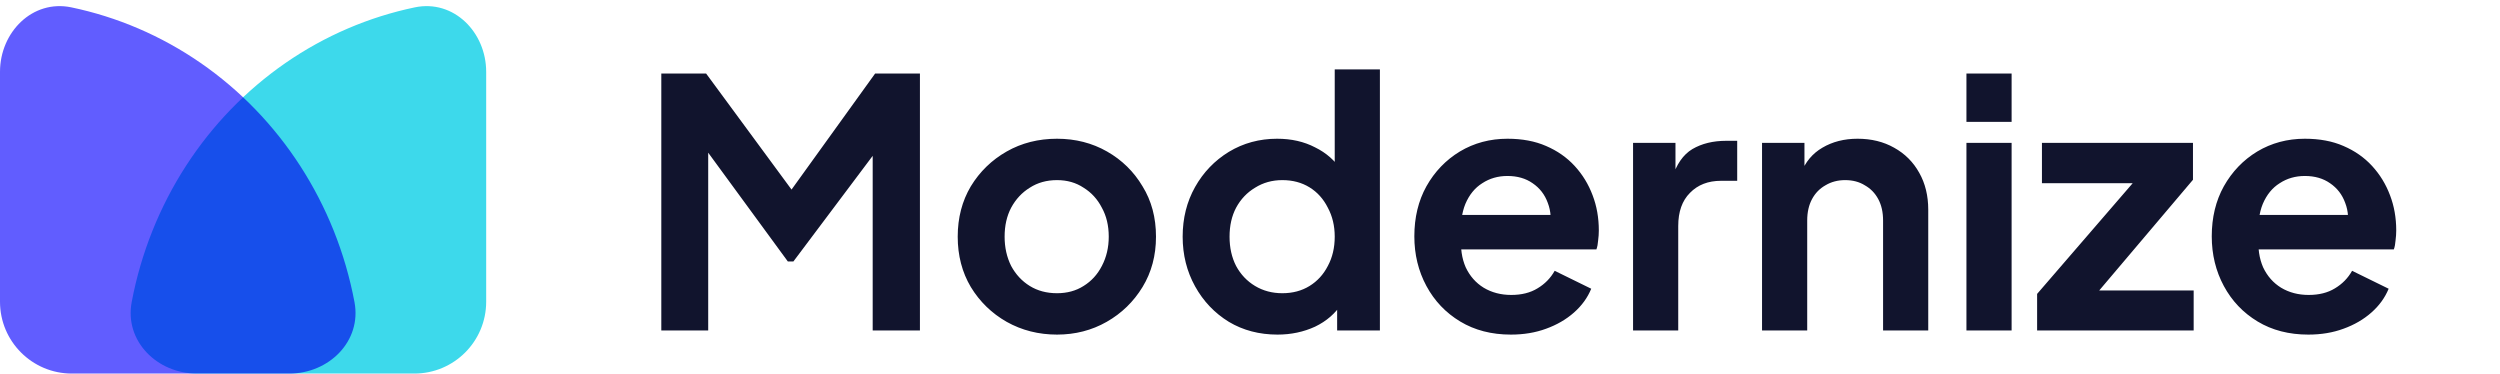
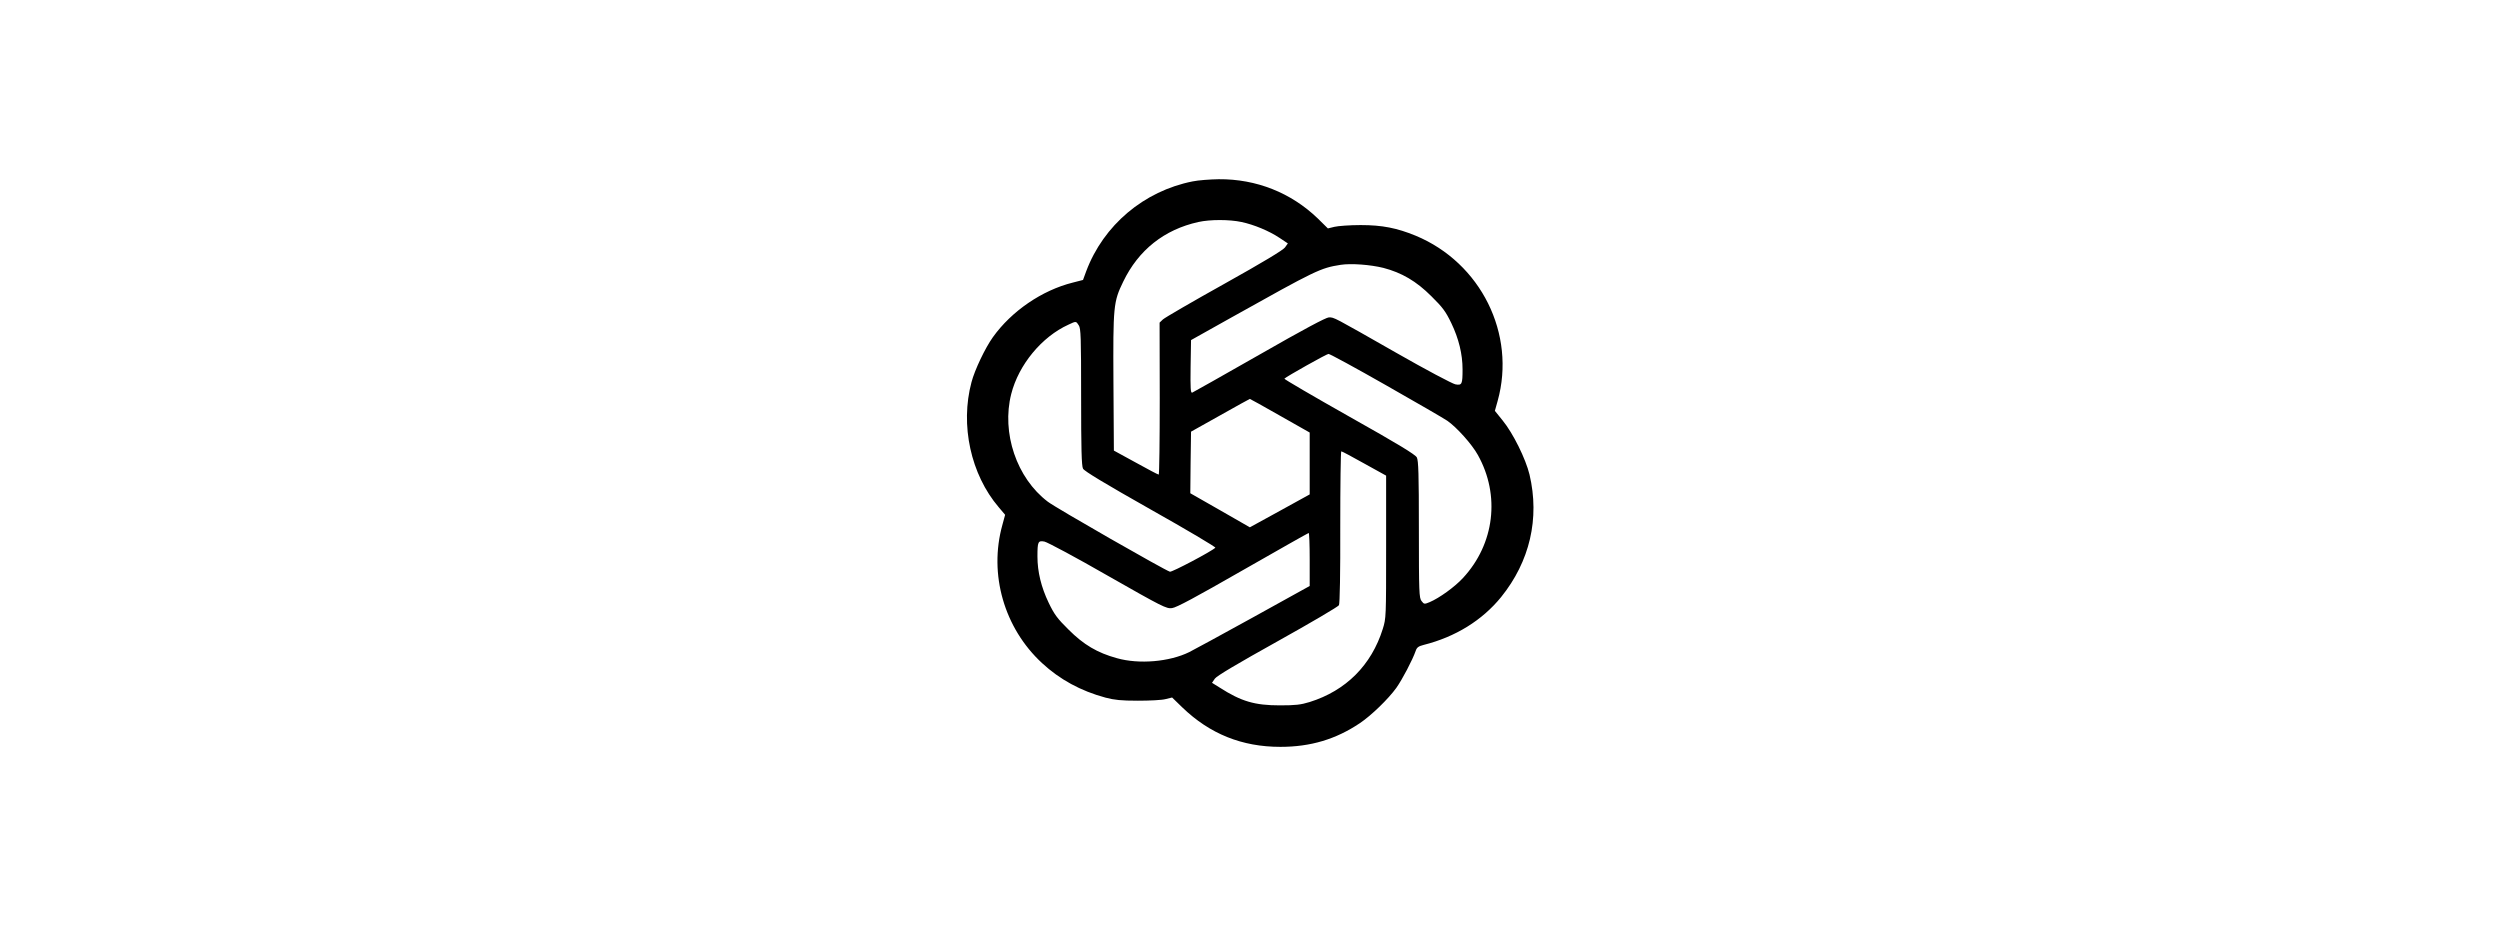
- <svg xmlns="http://www.w3.org/2000/svg" width="174" height="26" viewBox="0 0 174 26" fill="none">
-   <path d="M46.027 23V5.12H49.147L55.843 14.216H54.355L60.907 5.12H64.027V23H60.739V8.84L62.011 9.152L55.219 18.2H54.835L48.211 9.152L49.291 8.84V23H46.027ZM73.569 23.288C72.289 23.288 71.121 22.992 70.065 22.4C69.025 21.808 68.193 21 67.569 19.976C66.961 18.952 66.657 17.784 66.657 16.472C66.657 15.16 66.961 13.992 67.569 12.968C68.193 11.944 69.025 11.136 70.065 10.544C71.105 9.952 72.273 9.656 73.569 9.656C74.849 9.656 76.009 9.952 77.049 10.544C78.089 11.136 78.913 11.944 79.521 12.968C80.145 13.976 80.457 15.144 80.457 16.472C80.457 17.784 80.145 18.952 79.521 19.976C78.897 21 78.065 21.808 77.025 22.4C75.985 22.992 74.833 23.288 73.569 23.288ZM73.569 20.408C74.273 20.408 74.889 20.24 75.417 19.904C75.961 19.568 76.385 19.104 76.689 18.512C77.009 17.904 77.169 17.224 77.169 16.472C77.169 15.704 77.009 15.032 76.689 14.456C76.385 13.864 75.961 13.4 75.417 13.064C74.889 12.712 74.273 12.536 73.569 12.536C72.849 12.536 72.217 12.712 71.673 13.064C71.129 13.4 70.697 13.864 70.377 14.456C70.073 15.032 69.921 15.704 69.921 16.472C69.921 17.224 70.073 17.904 70.377 18.512C70.697 19.104 71.129 19.568 71.673 19.904C72.217 20.24 72.849 20.408 73.569 20.408ZM88.913 23.288C87.649 23.288 86.521 22.992 85.529 22.4C84.537 21.792 83.753 20.968 83.177 19.928C82.601 18.888 82.313 17.736 82.313 16.472C82.313 15.192 82.601 14.04 83.177 13.016C83.753 11.992 84.537 11.176 85.529 10.568C86.537 9.96 87.657 9.656 88.889 9.656C89.881 9.656 90.761 9.856 91.529 10.256C92.313 10.64 92.929 11.184 93.377 11.888L92.897 12.536V4.832H96.041V23H93.065V20.48L93.401 21.104C92.953 21.808 92.329 22.352 91.529 22.736C90.729 23.104 89.857 23.288 88.913 23.288ZM89.249 20.408C89.969 20.408 90.601 20.24 91.145 19.904C91.689 19.568 92.113 19.104 92.417 18.512C92.737 17.92 92.897 17.24 92.897 16.472C92.897 15.72 92.737 15.048 92.417 14.456C92.113 13.848 91.689 13.376 91.145 13.04C90.601 12.704 89.969 12.536 89.249 12.536C88.545 12.536 87.913 12.712 87.353 13.064C86.793 13.4 86.353 13.864 86.033 14.456C85.729 15.032 85.577 15.704 85.577 16.472C85.577 17.24 85.729 17.92 86.033 18.512C86.353 19.104 86.793 19.568 87.353 19.904C87.913 20.24 88.545 20.408 89.249 20.408ZM105.158 23.288C103.814 23.288 102.638 22.984 101.63 22.376C100.622 21.768 99.838 20.944 99.278 19.904C98.718 18.864 98.438 17.712 98.438 16.448C98.438 15.136 98.718 13.976 99.278 12.968C99.854 11.944 100.63 11.136 101.606 10.544C102.598 9.952 103.702 9.656 104.918 9.656C105.942 9.656 106.838 9.824 107.606 10.16C108.39 10.496 109.054 10.96 109.598 11.552C110.142 12.144 110.558 12.824 110.846 13.592C111.134 14.344 111.278 15.16 111.278 16.04C111.278 16.264 111.262 16.496 111.23 16.736C111.214 16.976 111.174 17.184 111.11 17.36H101.03V14.96H109.334L107.846 16.088C107.99 15.352 107.95 14.696 107.726 14.12C107.518 13.544 107.166 13.088 106.67 12.752C106.19 12.416 105.606 12.248 104.918 12.248C104.262 12.248 103.678 12.416 103.166 12.752C102.654 13.072 102.262 13.552 101.99 14.192C101.734 14.816 101.638 15.576 101.702 16.472C101.638 17.272 101.742 17.984 102.014 18.608C102.302 19.216 102.718 19.688 103.262 20.024C103.822 20.36 104.462 20.528 105.182 20.528C105.902 20.528 106.51 20.376 107.006 20.072C107.518 19.768 107.918 19.36 108.206 18.848L110.75 20.096C110.494 20.72 110.094 21.272 109.55 21.752C109.006 22.232 108.358 22.608 107.606 22.88C106.87 23.152 106.054 23.288 105.158 23.288ZM113.661 23V9.944H116.613V12.848L116.373 12.416C116.677 11.44 117.149 10.76 117.789 10.376C118.445 9.992 119.229 9.8 120.141 9.8H120.909V12.584H119.781C118.885 12.584 118.165 12.864 117.621 13.424C117.077 13.968 116.805 14.736 116.805 15.728V23H113.661ZM122.638 23V9.944H125.59V12.512L125.35 12.056C125.654 11.272 126.15 10.68 126.838 10.28C127.542 9.864 128.358 9.656 129.286 9.656C130.246 9.656 131.094 9.864 131.83 10.28C132.582 10.696 133.166 11.28 133.582 12.032C133.998 12.768 134.206 13.624 134.206 14.6V23H131.062V15.344C131.062 14.768 130.95 14.272 130.726 13.856C130.502 13.44 130.19 13.12 129.79 12.896C129.406 12.656 128.95 12.536 128.422 12.536C127.91 12.536 127.454 12.656 127.054 12.896C126.654 13.12 126.342 13.44 126.118 13.856C125.894 14.272 125.782 14.768 125.782 15.344V23H122.638ZM136.864 23V9.944H140.008V23H136.864ZM136.864 8.48V5.12H140.008V8.48H136.864ZM141.783 23V20.456L149.367 11.672L149.847 12.752H142.119V9.944H152.631V12.512L145.191 21.296L144.711 20.216H152.679V23H141.783ZM160.658 23.288C159.314 23.288 158.138 22.984 157.13 22.376C156.122 21.768 155.338 20.944 154.778 19.904C154.218 18.864 153.938 17.712 153.938 16.448C153.938 15.136 154.218 13.976 154.778 12.968C155.354 11.944 156.13 11.136 157.106 10.544C158.098 9.952 159.202 9.656 160.418 9.656C161.442 9.656 162.338 9.824 163.106 10.16C163.89 10.496 164.554 10.96 165.098 11.552C165.642 12.144 166.058 12.824 166.346 13.592C166.634 14.344 166.778 15.16 166.778 16.04C166.778 16.264 166.762 16.496 166.73 16.736C166.714 16.976 166.674 17.184 166.61 17.36H156.53V14.96H164.834L163.346 16.088C163.49 15.352 163.45 14.696 163.226 14.12C163.018 13.544 162.666 13.088 162.17 12.752C161.69 12.416 161.106 12.248 160.418 12.248C159.762 12.248 159.178 12.416 158.666 12.752C158.154 13.072 157.762 13.552 157.49 14.192C157.234 14.816 157.138 15.576 157.202 16.472C157.138 17.272 157.242 17.984 157.514 18.608C157.802 19.216 158.218 19.688 158.762 20.024C159.322 20.36 159.962 20.528 160.682 20.528C161.402 20.528 162.01 20.376 162.506 20.072C163.018 19.768 163.418 19.36 163.706 18.848L166.25 20.096C165.994 20.72 165.594 21.272 165.05 21.752C164.506 22.232 163.858 22.608 163.106 22.88C162.37 23.152 161.554 23.288 160.658 23.288Z" fill="#11142D" />
-   <path d="M20.137 26C22.898 26 25.184 23.742 24.673 21.029C24.353 19.327 23.868 17.659 23.224 16.05C21.96 12.896 20.109 10.03 17.774 7.615C15.44 5.201 12.669 3.286 9.619 1.979C8.114 1.334 6.555 0.844 4.965 0.512C2.262 -0.051 0 2.239 0 5V21C0 23.761 2.239 26 5 26H20.137Z" fill="#615DFF" />
-   <g style="mix-blend-mode:multiply">
-     <path d="M13.701 26C10.94 26 8.654 23.742 9.165 21.029C9.485 19.327 9.97 17.659 10.615 16.05C11.878 12.896 13.729 10.03 16.064 7.615C18.398 5.201 21.169 3.286 24.219 1.979C25.724 1.334 27.283 0.844 28.873 0.512C31.577 -0.051 33.838 2.239 33.838 5V21C33.838 23.761 31.6 26 28.838 26H13.701Z" fill="#3DD9EB" />
+ <svg xmlns="http://www.w3.org/2000/svg" version="1.0" width="189px" height="70px" viewBox="0 0 924 636" preserveAspectRatio="xMidYMid meet">
+   <g transform="translate(0,636) scale(0.1,-0.1)" fill="#000000" stroke="none">
+     <path d="M4226 5114 c-334 -66 -612 -300 -731 -617 l-22 -60 -70 -18 c-212 -53 -421 -196 -549 -375 -53 -74 -125 -225 -147 -309 -79 -295 -5 -634 187 -859 l44 -52 -19 -70 c-94 -338 12 -708 273 -949 121 -112 265 -191 436 -237 61 -16 107 -21 222 -21 80 0 165 4 190 11 l45 11 70 -68 c189 -182 409 -271 674 -271 207 0 381 52 546 163 79 53 196 167 250 242 41 58 111 191 133 254 8 24 19 32 54 41 219 55 403 169 533 329 197 244 266 540 195 841 -26 108 -113 284 -184 371 l-54 67 19 68 c128 459 -115 949 -563 1135 -129 53 -230 73 -378 73 -74 0 -155 -6 -180 -12 l-45 -11 -70 69 c-183 176 -421 271 -680 269 -60 -1 -141 -7 -179 -15z m336 -279 c85 -18 189 -61 261 -109 l57 -38 -20 -28 c-13 -18 -152 -102 -417 -250 -219 -122 -408 -232 -421 -244 l-23 -22 1 -522 c0 -287 -3 -522 -7 -522 -5 0 -75 37 -158 83 l-150 82 -3 468 c-3 527 0 554 67 692 105 218 282 358 516 410 80 18 214 18 297 0z m974 -315 c126 -33 226 -91 330 -195 78 -77 98 -104 137 -185 51 -106 77 -213 77 -317 0 -103 -4 -111 -49 -103 -21 4 -202 100 -407 217 -437 249 -425 243 -462 243 -19 0 -175 -83 -477 -256 -247 -141 -455 -258 -462 -261 -11 -4 -13 28 -11 178 l3 183 275 154 c585 327 613 341 753 363 72 11 204 1 293 -21z m-2092 -395 c14 -21 16 -78 16 -492 0 -352 3 -474 13 -492 8 -17 151 -103 464 -280 249 -140 449 -259 445 -263 -25 -25 -298 -169 -312 -165 -33 9 -785 439 -839 481 -214 162 -319 473 -251 740 51 201 210 393 393 476 53 25 52 25 71 -5z m2110 -411 c210 -119 399 -229 421 -244 64 -44 170 -162 210 -235 155 -277 115 -611 -102 -845 -57 -62 -163 -138 -229 -166 -37 -15 -38 -15 -56 8 -16 21 -18 56 -18 491 0 383 -3 473 -14 495 -11 20 -125 90 -465 281 -248 140 -448 257 -445 260 15 15 291 170 303 170 8 1 186 -96 395 -215z m-727 -210 l203 -115 0 -213 0 -212 -205 -113 -206 -113 -204 117 -205 117 2 211 3 212 200 112 c110 62 202 113 204 113 2 0 96 -52 208 -116z m578 -328 l150 -83 0 -489 c0 -485 0 -490 -23 -564 -78 -249 -253 -424 -502 -502 -62 -19 -97 -23 -205 -23 -172 0 -265 27 -413 122 l-53 33 20 29 c14 19 152 101 432 257 226 126 415 237 420 247 6 10 10 225 9 537 0 286 3 520 7 520 5 0 76 -38 158 -84z m-375 -659 l0 -182 -392 -217 c-216 -119 -412 -226 -435 -237 -136 -67 -345 -85 -497 -42 -135 37 -229 93 -332 196 -78 77 -98 104 -137 185 -51 106 -77 213 -77 317 0 103 4 111 48 103 20 -4 217 -109 436 -235 376 -214 402 -227 440 -222 30 3 163 75 486 260 245 140 448 255 453 256 4 1 7 -81 7 -182z" />
  </g>
</svg>
